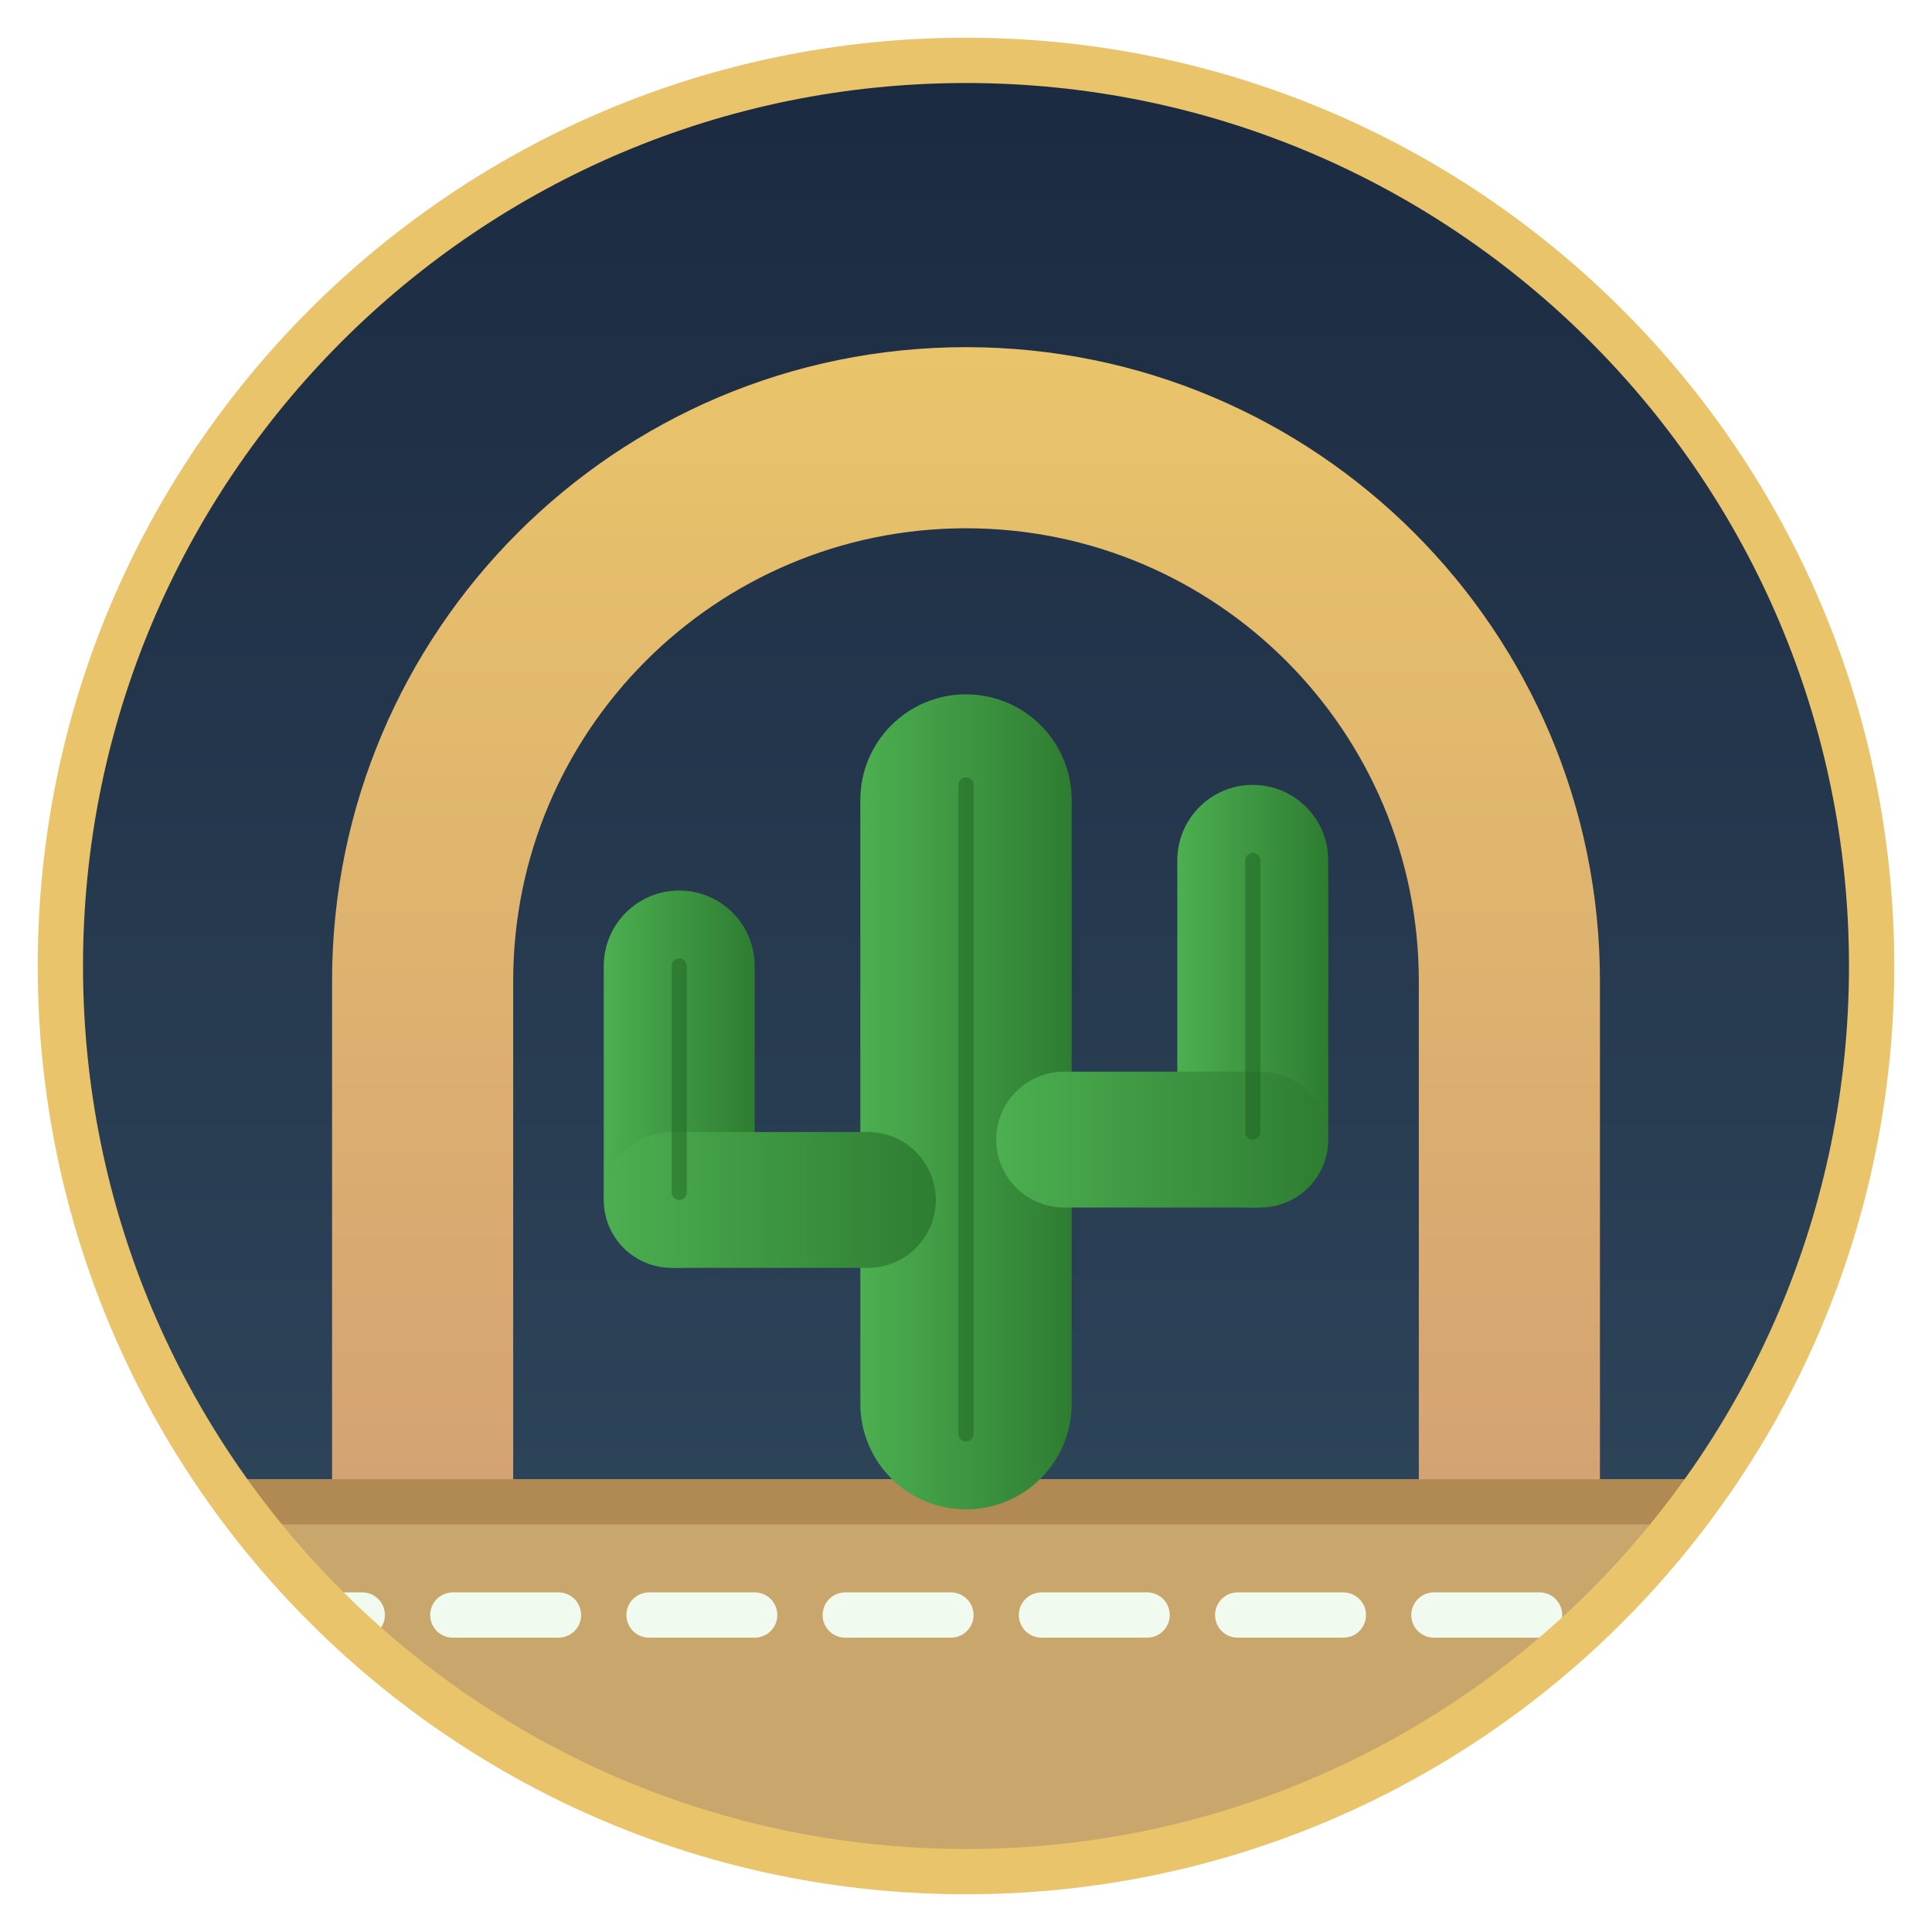
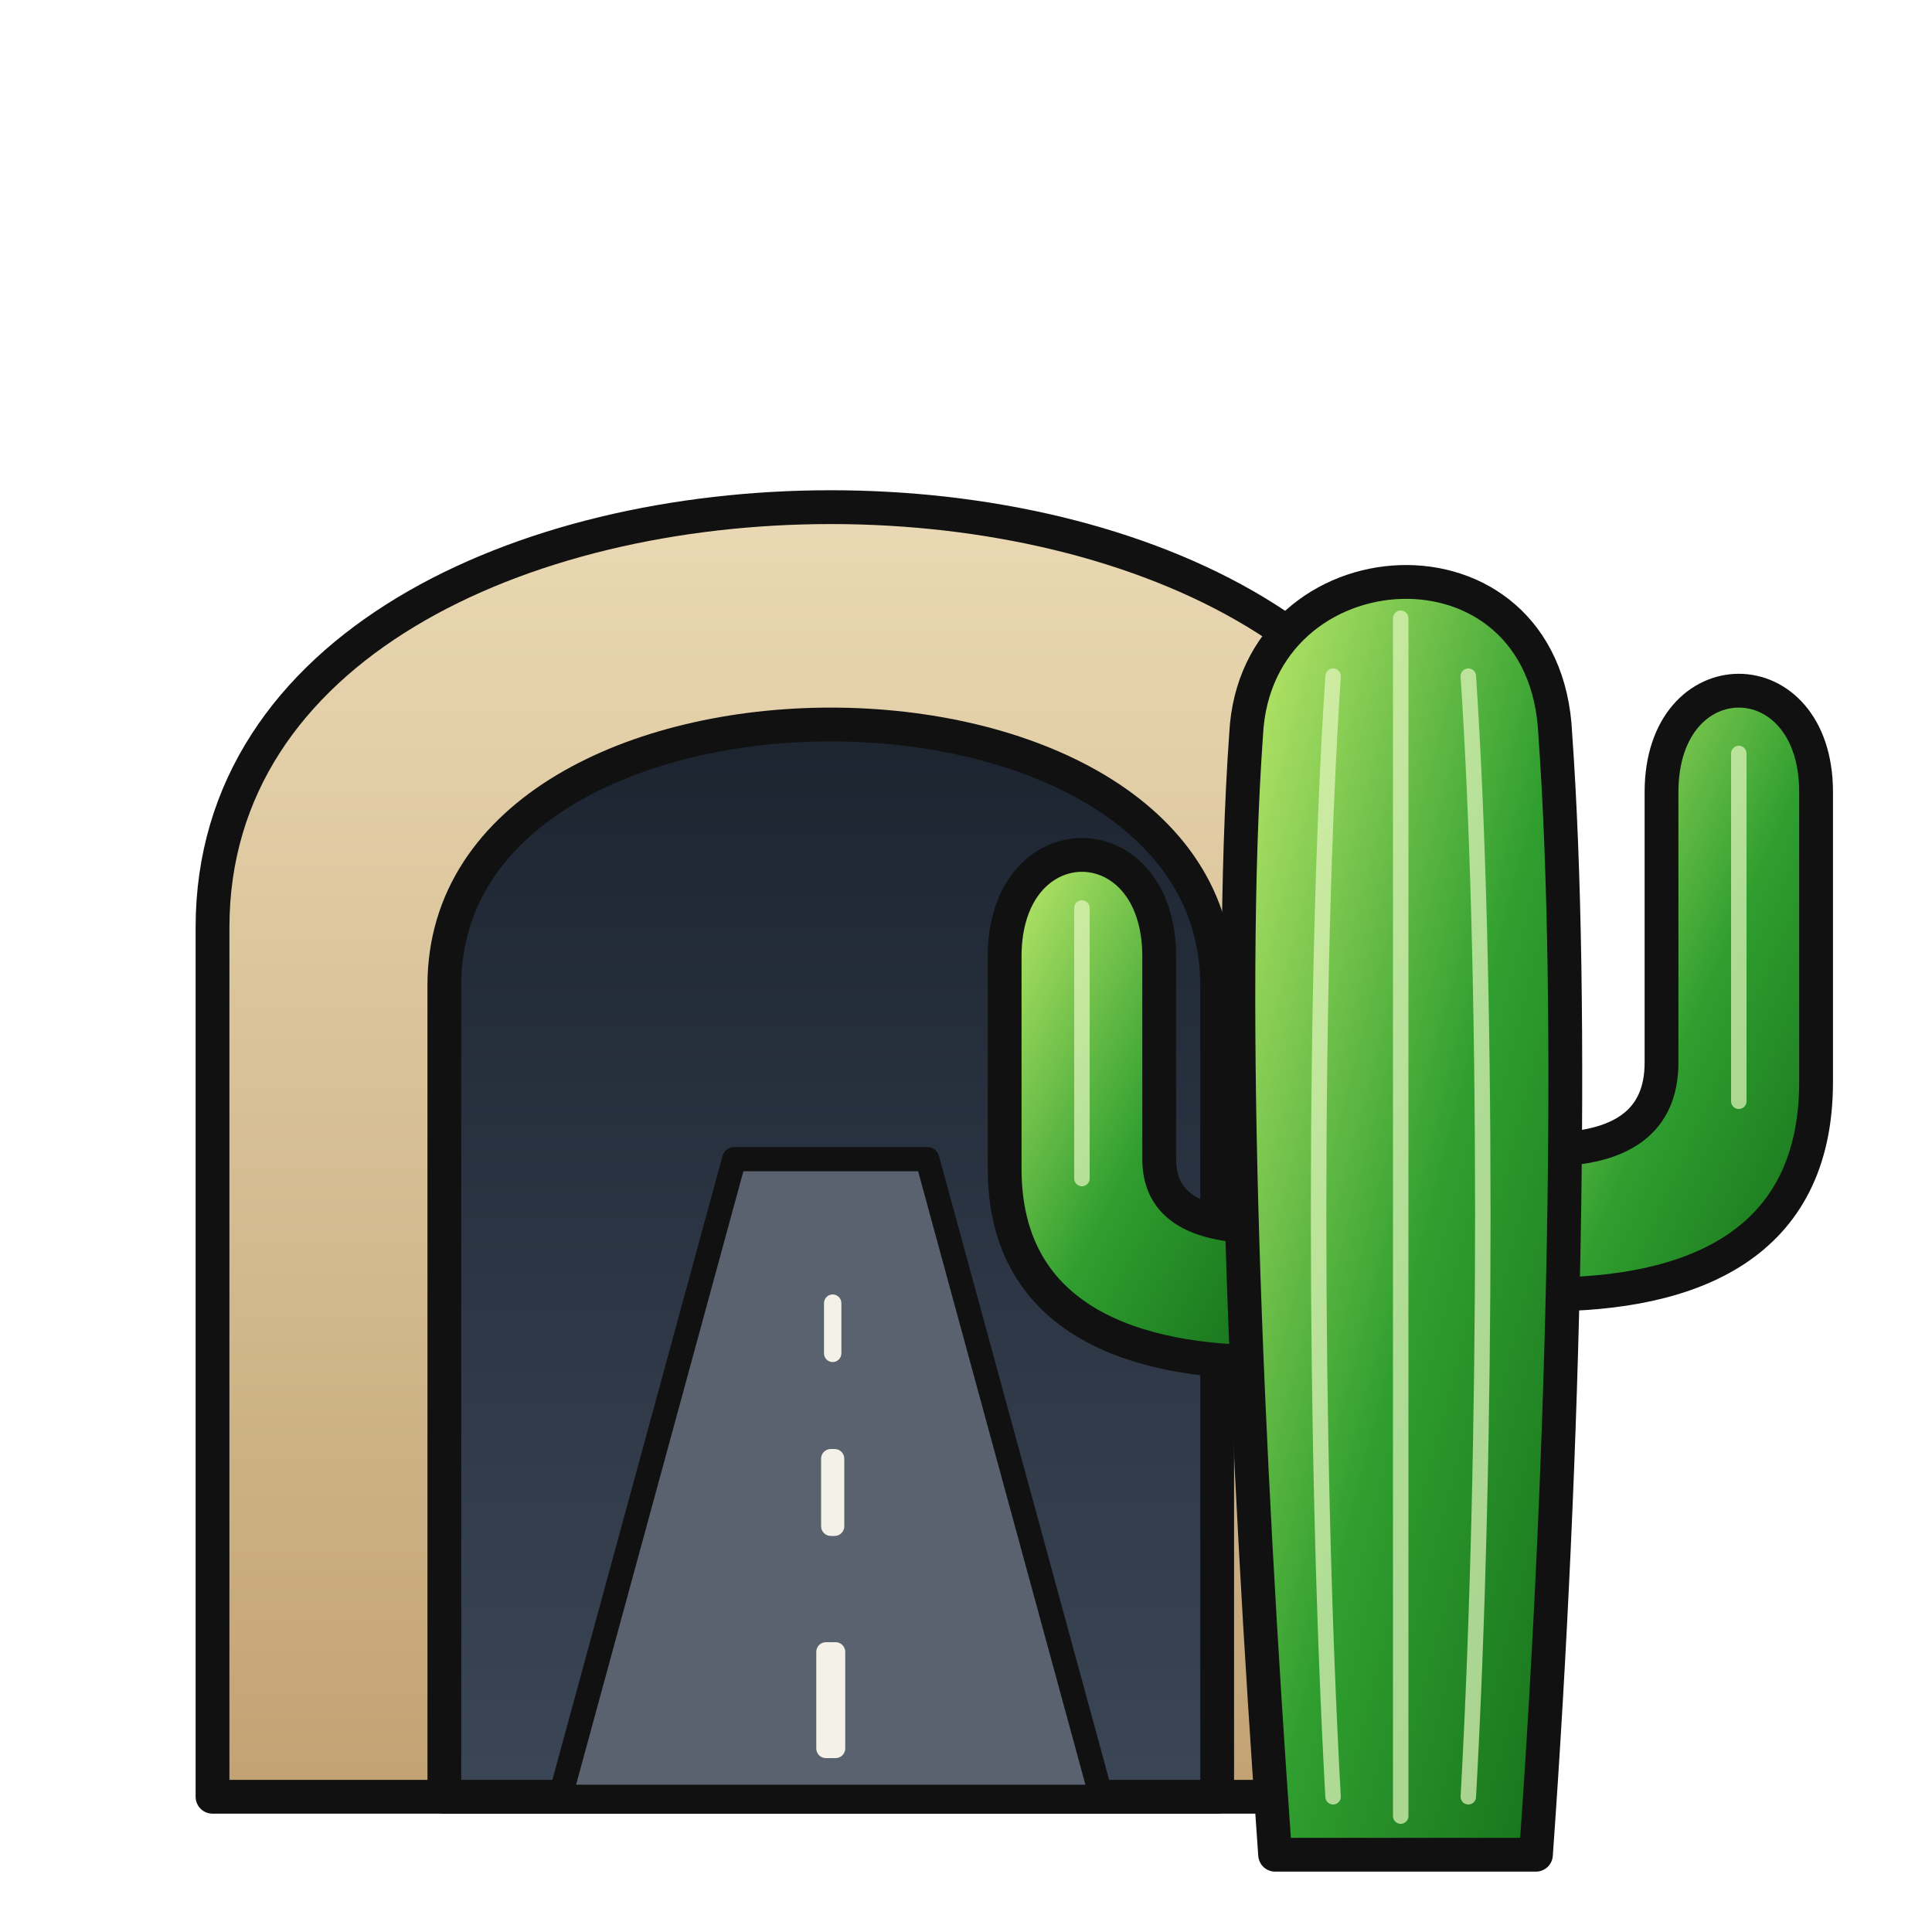
- <svg xmlns="http://www.w3.org/2000/svg" viewBox="0 0 256 256" width="256" height="256" role="img" aria-labelledby="title desc">
+ <svg xmlns="http://www.w3.org/2000/svg" viewBox="0 0 200 200" width="200" height="200" role="img" aria-labelledby="title desc">
  <defs>
-     <linearGradient id="sky" x1="0" y1="0" x2="0" y2="1">
-       <stop offset="0" stop-color="#1b2a41" />
-       <stop offset="1" stop-color="#324a5f" />
+     <linearGradient id="skin" x1="0" y1="0" x2="1" y2="1">
+       <stop offset="0" stop-color="#c3ec6d" />
+       <stop offset="0.55" stop-color="#2f9e2f" />
+       <stop offset="1" stop-color="#16701a" />
    </linearGradient>
-     <linearGradient id="arch" x1="0" y1="0" x2="0" y2="1">
-       <stop offset="0" stop-color="#e9c46a" />
-       <stop offset="1" stop-color="#d4a373" />
+     <linearGradient id="stone" x1="0" y1="0" x2="0" y2="1">
+       <stop offset="0" stop-color="#ead9b4" />
+       <stop offset="1" stop-color="#c2a273" />
    </linearGradient>
-     <linearGradient id="cactus" x1="0" y1="0" x2="1" y2="0">
-       <stop offset="0" stop-color="#4caf50" />
-       <stop offset="1" stop-color="#2e7d32" />
+     <linearGradient id="depth" x1="0" y1="0" x2="0" y2="1">
+       <stop offset="0" stop-color="#1c2430" />
+       <stop offset="1" stop-color="#3b4656" />
    </linearGradient>
-     <clipPath id="badge">
-       <circle cx="128" cy="128" r="120" />
-     </clipPath>
  </defs>
-   <circle cx="128" cy="128" r="120" fill="url(#sky)" />
-   <g clip-path="url(#badge)">
-     <rect x="0" y="196" width="256" height="60" fill="#c9a66b" />
-     <rect x="0" y="196" width="256" height="6" fill="#b08a52" />
-     <path d="M44 196 V130 A84 84 0 0 1 212 130 V196 H188 V130 A60 60 0 0 0 68 130 V196 Z" fill="url(#arch)" />
-     <line x1="8" y1="214" x2="248" y2="214" stroke="#f1faee" stroke-width="6" stroke-linecap="round" stroke-dasharray="14 12" />
-     <g fill="url(#cactus)">
-       <rect x="114" y="92" width="28" height="108" rx="14" />
-       <rect x="80" y="118" width="20" height="50" rx="10" />
-       <rect x="80" y="150" width="44" height="18" rx="9" />
-       <rect x="156" y="104" width="20" height="56" rx="10" />
-       <rect x="132" y="142" width="44" height="18" rx="9" />
-     </g>
-     <g stroke="#1b5e20" stroke-width="2" stroke-linecap="round" opacity="0.45">
-       <line x1="128" y1="104" x2="128" y2="190" />
-       <line x1="90" y1="128" x2="90" y2="158" />
-       <line x1="166" y1="114" x2="166" y2="150" />
-     </g>
+   <g stroke="#111" stroke-width="3.5" stroke-linejoin="round" stroke-linecap="round">
+     <path d="M22 186 V96 C22 38 150 38 150 96 V186 Z" fill="url(#stone)" />
+     <path d="M46 186 V102 C46 66 126 66 126 102 V186 Z" fill="url(#depth)" />
+     <path d="M58 186 L114 186 L96 120 L76 120 Z" fill="#59626e" stroke-width="2.5" />
  </g>
-   <circle cx="128" cy="128" r="120" fill="none" stroke="#e9c46a" stroke-width="6" />
+   <g fill="#f4f1e8">
+     <rect x="84.5" y="170" width="3" height="12" rx="1" />
+     <rect x="85" y="150" width="2.4" height="9" rx="1" />
+     <rect x="85.3" y="134" width="1.8" height="7" rx="0.9" />
+   </g>
+   <g fill="url(#skin)" stroke="#111" stroke-width="3.5" stroke-linejoin="round">
+     <path d="M131 141 C118 141 104 137 104 121 L104 99 C104 85 120 85 120 99 L120 120 C120 125 124 127 131 127 Z" />
+     <path d="M160 119 C168 119 172 116 172 110 L172 82 C172 68 188 68 188 82 L188 112 C188 129 175 134 160 134 Z" />
+     <path d="M132 192 C129 150 127 104 129 76 C130 56 160 54 161 76 C163 104 162 150 159 192 Z" />
+   </g>
+   <g stroke="#e6f7c0" stroke-width="1.6" stroke-linecap="round" fill="none" opacity="0.7">
+     <path d="M138 70 C136 100 136 150 138 186" />
+     <path d="M145 64 C145 100 145 150 145 188" />
+     <path d="M152 70 C154 100 154 150 152 186" />
+     <path d="M112 94 V122" />
+     <path d="M180 78 V114" />
+   </g>
</svg>
